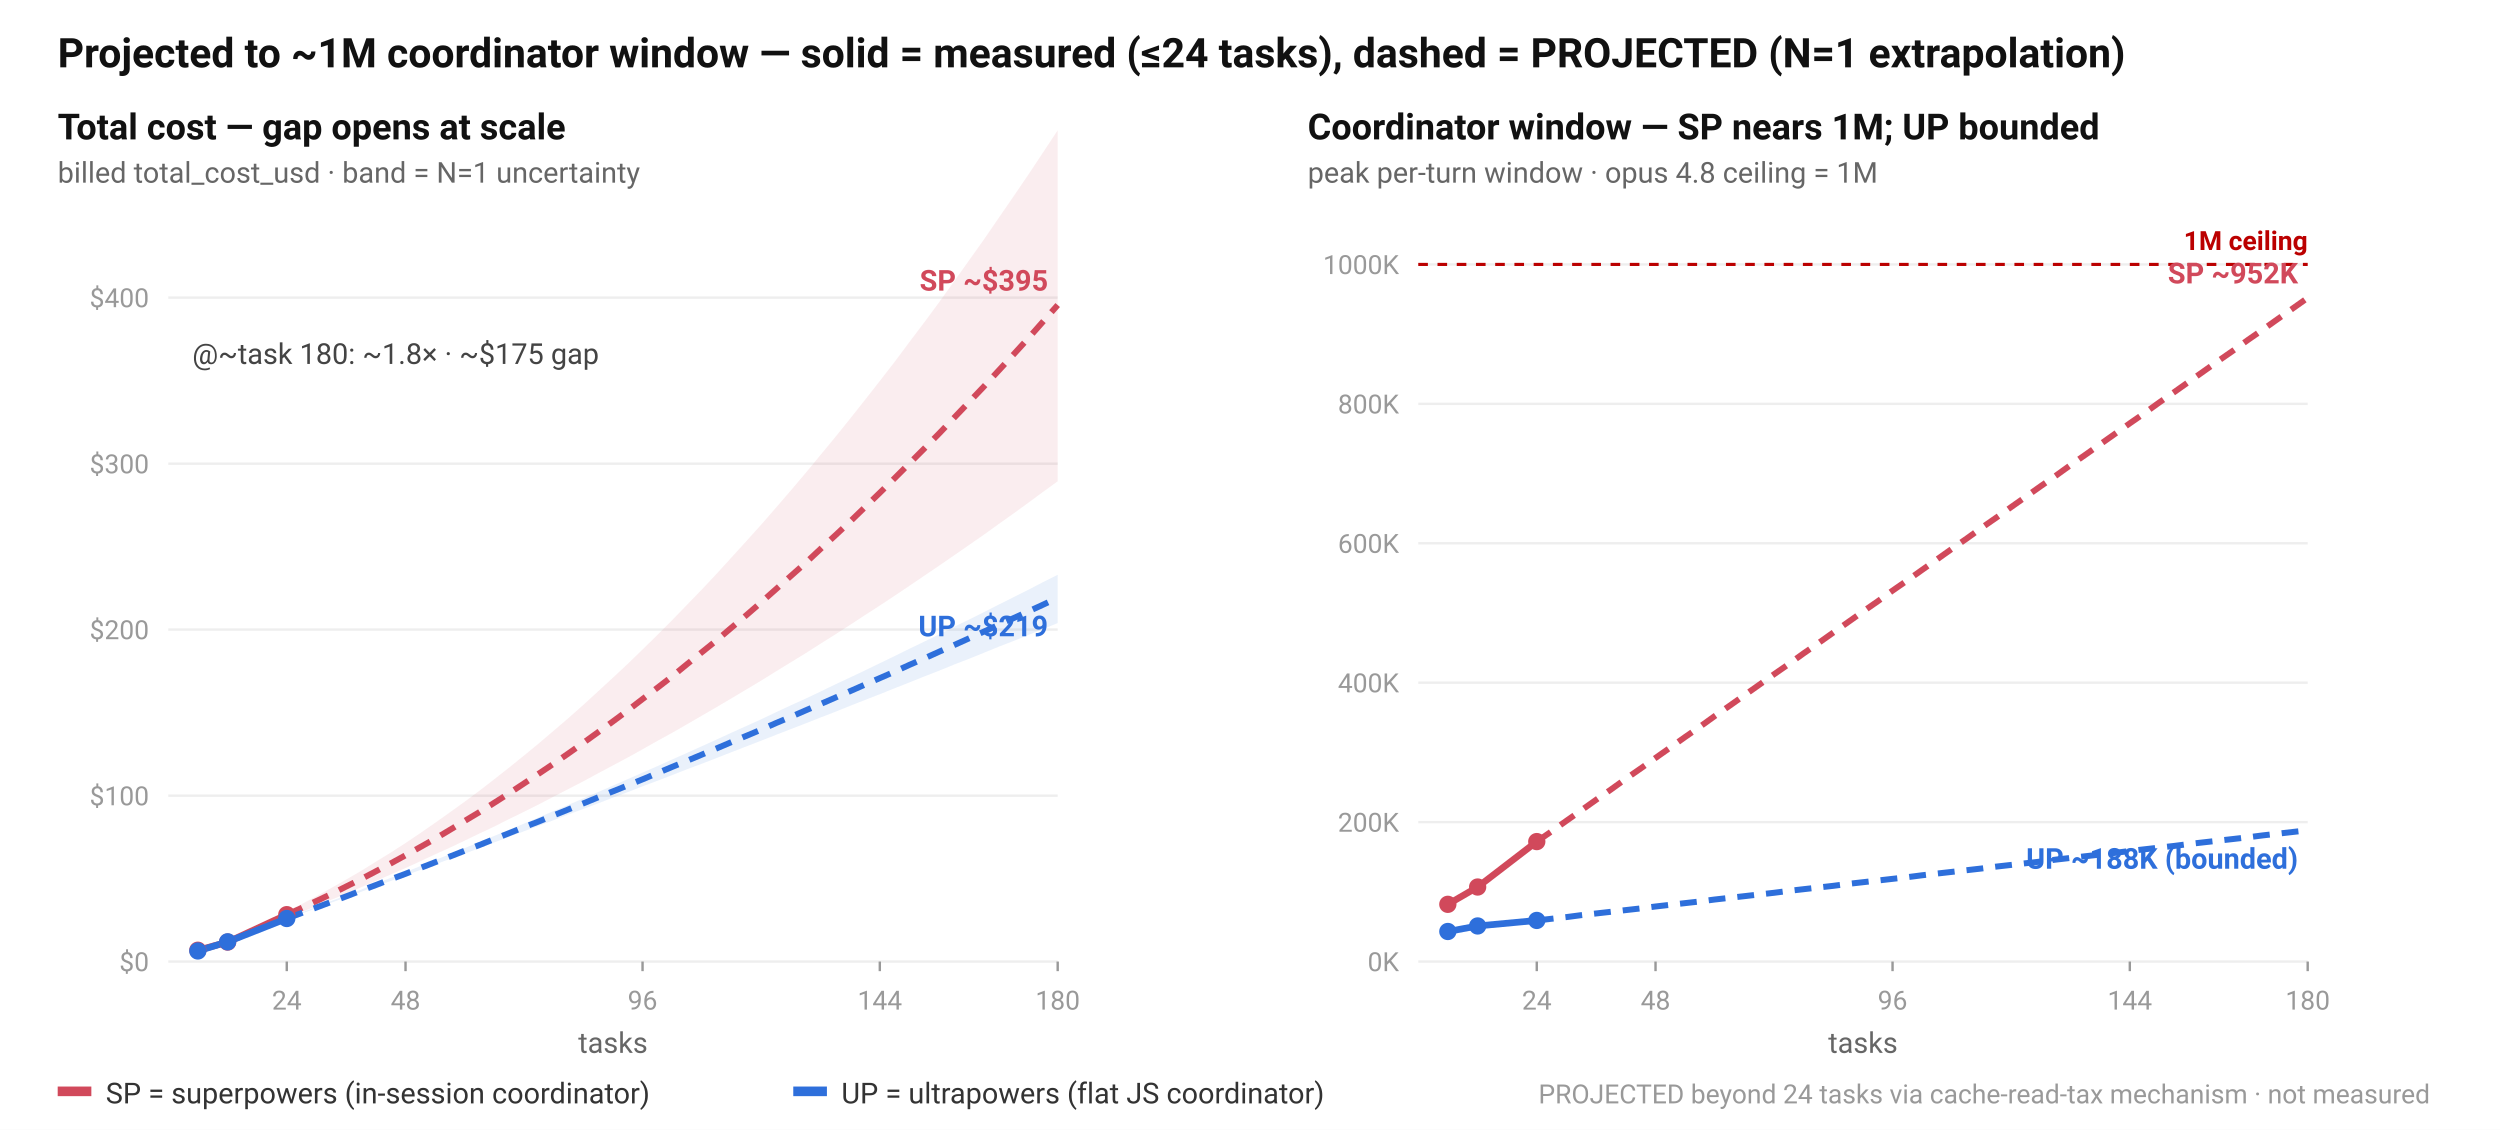
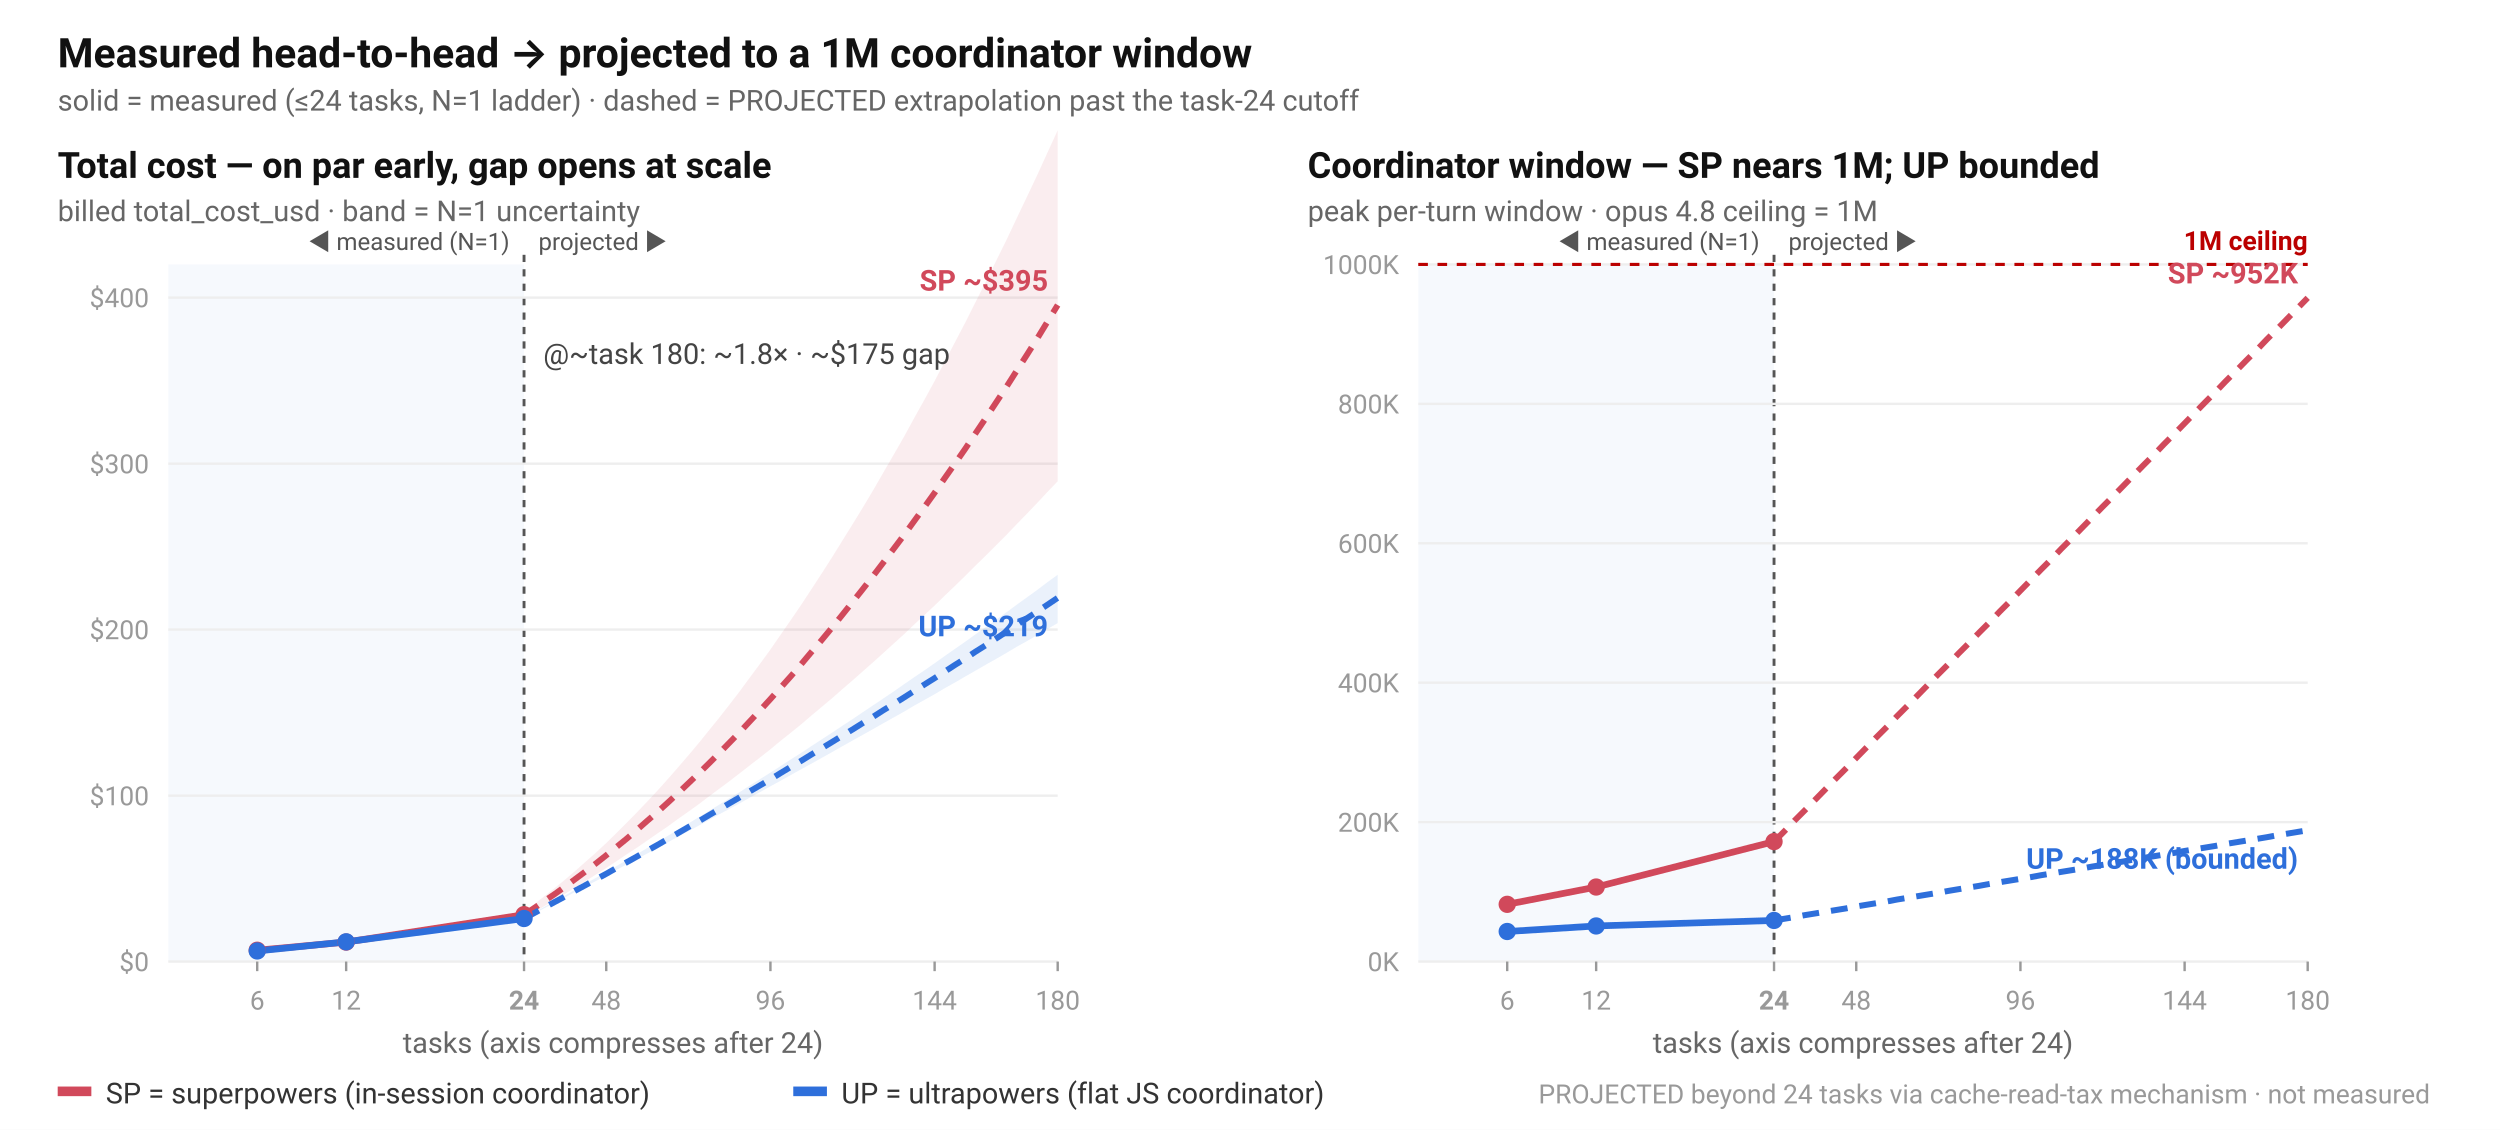
<svg xmlns="http://www.w3.org/2000/svg" width="1040" height="470" font-family="-apple-system,Segoe UI,Roboto,sans-serif" font-size="13">
  <rect width="1040" height="470" fill="#ffffff" />
-   <text x="24" y="28" font-size="17" font-weight="700" fill="#111">Projected to ~1M coordinator window — solid = measured (≤24 tasks), dashed = PROJECTED (N=1 extrapolation)</text>
-   <text x="24" y="58" font-size="15" font-weight="700" fill="#111">Total cost — gap opens at scale</text>
-   <text x="24" y="76" font-size="12" fill="#666">billed total_cost_usd · band = N=1 uncertainty</text>
+   <text x="24" y="28" font-size="17" font-weight="700" fill="#111">Measured head-to-head → projected to a 1M coordinator window</text>
+   <text x="24" y="46" font-size="12" fill="#666">solid = measured (≤24 tasks, N=1 ladder) · dashed = PROJECTED extrapolation past the task-24 cutoff</text>
+   <text x="24" y="74" font-size="15" font-weight="700" fill="#111">Total cost — on par early, gap opens at scale</text>
+   <text x="24" y="92" font-size="12" fill="#666">billed total_cost_usd · band = N=1 uncertainty</text>
+   <rect x="70" y="110.0" width="148.0" height="290" fill="#2e6fdb" fill-opacity="0.04" />
+   <line x1="218.0" y1="106.0" x2="218.0" y2="400" stroke="#555" stroke-width="1.2" stroke-dasharray="3,3" />
+   <text x="212.0" y="104.0" text-anchor="end" fill="#555" font-size="10">◀ measured (N=1)</text>
+   <text x="224.0" y="104.0" text-anchor="start" fill="#555" font-size="10">projected ▶</text>
  <line x1="70" y1="400.0" x2="440" y2="400.0" stroke="#eee" />
  <text x="62" y="404.0" text-anchor="end" fill="#999" font-size="11">$0</text>
  <line x1="70" y1="331.0" x2="440" y2="331.0" stroke="#eee" />
  <text x="62" y="335.0" text-anchor="end" fill="#999" font-size="11">$100</text>
  <line x1="70" y1="261.9" x2="440" y2="261.9" stroke="#eee" />
  <text x="62" y="265.9" text-anchor="end" fill="#999" font-size="11">$200</text>
  <line x1="70" y1="192.9" x2="440" y2="192.9" stroke="#eee" />
  <text x="62" y="196.9" text-anchor="end" fill="#999" font-size="11">$300</text>
  <line x1="70" y1="123.8" x2="440" y2="123.8" stroke="#eee" />
  <text x="62" y="127.8" text-anchor="end" fill="#999" font-size="11">$400</text>
-   <line x1="119.3" y1="400" x2="119.3" y2="404" stroke="#999" />
-   <text x="119.3" y="420" text-anchor="middle" fill="#999" font-size="11">24</text>
-   <line x1="168.7" y1="400" x2="168.7" y2="404" stroke="#999" />
-   <text x="168.7" y="420" text-anchor="middle" fill="#999" font-size="11">48</text>
-   <line x1="267.3" y1="400" x2="267.3" y2="404" stroke="#999" />
-   <text x="267.3" y="420" text-anchor="middle" fill="#999" font-size="11">96</text>
-   <line x1="366.0" y1="400" x2="366.0" y2="404" stroke="#999" />
-   <text x="366.0" y="420" text-anchor="middle" fill="#999" font-size="11">144</text>
+   <line x1="107.0" y1="400" x2="107.0" y2="404" stroke="#999" />
+   <text x="107.0" y="420" text-anchor="middle" fill="#999" font-size="11">6</text>
+   <line x1="144.0" y1="400" x2="144.0" y2="404" stroke="#999" />
+   <text x="144.0" y="420" text-anchor="middle" fill="#999" font-size="11">12</text>
+   <line x1="218.0" y1="400" x2="218.0" y2="404" stroke="#999" />
+   <text x="218.0" y="420" text-anchor="middle" fill="#999" font-size="11" font-weight="700">24</text>
+   <line x1="252.2" y1="400" x2="252.2" y2="404" stroke="#999" />
+   <text x="252.2" y="420" text-anchor="middle" fill="#999" font-size="11">48</text>
+   <line x1="320.5" y1="400" x2="320.5" y2="404" stroke="#999" />
+   <text x="320.5" y="420" text-anchor="middle" fill="#999" font-size="11">96</text>
+   <line x1="388.8" y1="400" x2="388.8" y2="404" stroke="#999" />
+   <text x="388.8" y="420" text-anchor="middle" fill="#999" font-size="11">144</text>
  <line x1="440.0" y1="400" x2="440.0" y2="404" stroke="#999" />
  <text x="440.0" y="420" text-anchor="middle" fill="#999" font-size="11">180</text>
-   <text x="255" y="438" text-anchor="middle" fill="#666" font-size="12">tasks</text>
-   <polygon points="119.3,379.2 125.5,376.1 131.7,372.8 137.8,369.4 144.0,365.9 150.2,362.3 156.3,358.5 162.5,354.7 168.7,350.7 174.8,346.6 181.0,342.3 187.2,337.9 193.3,333.5 199.5,328.9 205.7,324.1 211.8,319.3 218.0,314.3 224.2,309.2 230.3,304.0 236.5,298.7 242.7,293.2 248.8,287.6 255.0,281.9 261.2,276.1 267.3,270.2 273.5,264.1 279.7,257.9 285.8,251.6 292.0,245.2 298.2,238.6 304.3,231.9 310.5,225.1 316.7,218.2 322.8,211.2 329.0,204.0 335.2,196.7 341.3,189.3 347.5,181.8 353.7,174.1 359.8,166.4 366.0,158.5 372.2,150.5 378.3,142.3 384.5,134.1 390.7,125.7 396.8,117.2 403.0,108.5 409.2,99.8 415.3,90.9 421.5,81.9 427.7,72.8 433.8,63.6 440.0,54.2 440.0,200.2 433.8,204.7 427.7,209.2 421.5,213.7 415.3,218.1 409.2,222.5 403.0,226.8 396.8,231.1 390.7,235.3 384.5,239.5 378.3,243.7 372.2,247.8 366.0,251.9 359.8,255.9 353.7,259.9 347.5,263.9 341.3,267.8 335.2,271.7 329.0,275.5 322.8,279.3 316.7,283.1 310.5,286.8 304.3,290.5 298.2,294.1 292.0,297.7 285.8,301.3 279.7,304.8 273.5,308.2 267.3,311.7 261.2,315.1 255.0,318.4 248.8,321.7 242.7,325.0 236.5,328.2 230.3,331.4 224.2,334.6 218.0,337.7 211.8,340.7 205.7,343.8 199.5,346.7 193.3,349.7 187.2,352.6 181.0,355.4 174.8,358.3 168.7,361.1 162.5,363.8 156.3,366.5 150.2,369.1 144.0,371.8 137.8,374.3 131.7,376.9 125.5,379.4 119.3,381.8" fill="#d1495b" fill-opacity="0.10" stroke="none" />
-   <polygon points="119.3,381.9 125.5,379.6 131.7,377.2 137.8,374.8 144.0,372.5 150.2,370.1 156.3,367.6 162.5,365.2 168.7,362.8 174.8,360.3 181.0,357.8 187.2,355.3 193.3,352.8 199.5,350.3 205.7,347.7 211.8,345.2 218.0,342.6 224.2,340.0 230.3,337.4 236.5,334.8 242.7,332.1 248.8,329.5 255.0,326.8 261.2,324.1 267.3,321.4 273.5,318.7 279.7,315.9 285.8,313.2 292.0,310.4 298.2,307.6 304.3,304.8 310.5,302.0 316.7,299.2 322.8,296.3 329.0,293.4 335.2,290.6 341.3,287.7 347.5,284.7 353.7,281.8 359.8,278.9 366.0,275.9 372.2,272.9 378.3,269.9 384.5,266.9 390.7,263.9 396.8,260.8 403.0,257.8 409.2,254.7 415.3,251.6 421.5,248.5 427.7,245.4 433.8,242.2 440.0,239.1 440.0,259.2 433.8,261.7 427.7,264.2 421.5,266.7 415.3,269.1 409.2,271.6 403.0,274.1 396.8,276.5 390.7,279.0 384.5,281.4 378.3,283.9 372.2,286.3 366.0,288.8 359.8,291.2 353.7,293.6 347.5,296.1 341.3,298.5 335.2,300.9 329.0,303.3 322.8,305.7 316.7,308.1 310.5,310.5 304.3,312.9 298.2,315.3 292.0,317.7 285.8,320.0 279.7,322.4 273.5,324.8 267.3,327.1 261.2,329.5 255.0,331.8 248.8,334.2 242.7,336.5 236.5,338.8 230.3,341.2 224.2,343.5 218.0,345.8 211.8,348.1 205.7,350.4 199.5,352.8 193.3,355.1 187.2,357.3 181.0,359.6 174.8,361.9 168.7,364.2 162.5,366.5 156.3,368.7 150.2,371.0 144.0,373.3 137.8,375.5 131.7,377.8 125.5,380.0 119.3,382.3" fill="#2e6fdb" fill-opacity="0.10" stroke="none" />
-   <polyline points="119.3,380.5 125.5,377.7 131.7,374.8 137.8,371.9 144.0,368.8 150.2,365.7 156.3,362.5 162.5,359.2 168.7,355.8 174.8,352.4 181.0,348.9 187.2,345.2 193.3,341.5 199.5,337.8 205.7,333.9 211.8,330.0 218.0,325.9 224.2,321.8 230.3,317.7 236.5,313.4 242.7,309.0 248.8,304.6 255.0,300.1 261.2,295.5 267.3,290.8 273.5,286.1 279.7,281.3 285.8,276.3 292.0,271.3 298.2,266.3 304.3,261.1 310.5,255.9 316.7,250.5 322.8,245.1 329.0,239.6 335.2,234.1 341.3,228.4 347.5,222.7 353.7,216.9 359.8,211.0 366.0,205.0 372.2,198.9 378.3,192.8 384.5,186.6 390.7,180.3 396.8,173.9 403.0,167.4 409.2,160.9 415.3,154.3 421.5,147.6 427.7,140.8 433.8,133.9 440.0,126.9" fill="none" stroke="#d1495b" stroke-width="2.5" stroke-dasharray="7,5" />
-   <polyline points="119.3,382.1 125.5,379.8 131.7,377.5 137.8,375.2 144.0,372.9 150.2,370.5 156.3,368.2 162.5,365.8 168.7,363.5 174.8,361.1 181.0,358.7 187.2,356.3 193.3,353.9 199.5,351.5 205.7,349.0 211.8,346.6 218.0,344.1 224.2,341.7 230.3,339.2 236.5,336.7 242.7,334.2 248.8,331.7 255.0,329.2 261.2,326.7 267.3,324.2 273.5,321.6 279.7,319.0 285.8,316.5 292.0,313.9 298.2,311.3 304.3,308.7 310.5,306.1 316.7,303.5 322.8,300.8 329.0,298.2 335.2,295.5 341.3,292.9 347.5,290.2 353.7,287.5 359.8,284.8 366.0,282.1 372.2,279.4 378.3,276.6 384.5,273.9 390.7,271.1 396.8,268.4 403.0,265.6 409.2,262.8 415.3,260.0 421.5,257.2 427.7,254.4 433.8,251.6 440.0,248.7" fill="none" stroke="#2e6fdb" stroke-width="2.5" stroke-dasharray="7,5" />
-   <polyline points="82.3,395.3 94.7,391.9 119.3,380.5" fill="none" stroke="#d1495b" stroke-width="2.8" />
-   <polyline points="82.3,395.6 94.7,391.8 119.3,382.1" fill="none" stroke="#2e6fdb" stroke-width="2.8" />
-   <circle cx="82.3" cy="395.3" r="3.6" fill="#d1495b" />
-   <circle cx="94.7" cy="391.9" r="3.6" fill="#d1495b" />
-   <circle cx="119.3" cy="380.5" r="3.6" fill="#d1495b" />
-   <circle cx="82.3" cy="395.6" r="3.6" fill="#2e6fdb" />
-   <circle cx="94.7" cy="391.8" r="3.6" fill="#2e6fdb" />
-   <circle cx="119.3" cy="382.1" r="3.6" fill="#2e6fdb" />
+   <text x="255" y="438" text-anchor="middle" fill="#666" font-size="12">tasks (axis compresses after 24)</text>
+   <polygon points="218.0,379.2 222.3,376.1 226.5,372.8 230.8,369.4 235.1,365.9 239.3,362.3 243.6,358.5 247.9,354.7 252.2,350.7 256.4,346.6 260.7,342.3 265.0,337.9 269.2,333.5 273.5,328.9 277.8,324.1 282.0,319.3 286.3,314.3 290.6,309.2 294.8,304.0 299.1,298.7 303.4,293.2 307.7,287.6 311.9,281.9 316.2,276.1 320.5,270.2 324.7,264.1 329.0,257.9 333.3,251.6 337.5,245.2 341.8,238.6 346.1,231.9 350.3,225.1 354.6,218.2 358.9,211.2 363.2,204.0 367.4,196.7 371.7,189.3 376.0,181.8 380.2,174.1 384.5,166.4 388.8,158.5 393.0,150.5 397.3,142.3 401.6,134.1 405.8,125.7 410.1,117.2 414.4,108.5 418.7,99.8 422.9,90.9 427.2,81.9 431.5,72.8 435.7,63.6 440.0,54.2 440.0,200.2 435.7,204.7 431.5,209.2 427.2,213.7 422.9,218.1 418.7,222.5 414.4,226.8 410.1,231.1 405.8,235.3 401.6,239.5 397.3,243.7 393.0,247.8 388.8,251.9 384.5,255.9 380.2,259.9 376.0,263.9 371.7,267.8 367.4,271.7 363.2,275.5 358.9,279.3 354.6,283.1 350.3,286.8 346.1,290.5 341.8,294.1 337.5,297.7 333.3,301.3 329.0,304.8 324.7,308.2 320.5,311.7 316.2,315.1 311.9,318.4 307.7,321.7 303.4,325.0 299.1,328.2 294.8,331.4 290.6,334.6 286.3,337.7 282.0,340.7 277.8,343.8 273.5,346.7 269.2,349.7 265.0,352.6 260.7,355.4 256.4,358.3 252.2,361.1 247.9,363.8 243.6,366.5 239.3,369.1 235.1,371.8 230.8,374.3 226.5,376.9 222.3,379.4 218.0,381.8" fill="#d1495b" fill-opacity="0.10" stroke="none" />
+   <polygon points="218.0,381.9 222.3,379.6 226.5,377.2 230.8,374.8 235.1,372.5 239.3,370.1 243.6,367.6 247.9,365.2 252.2,362.8 256.4,360.3 260.7,357.8 265.0,355.3 269.2,352.8 273.5,350.3 277.8,347.7 282.0,345.2 286.3,342.6 290.6,340.0 294.8,337.4 299.1,334.8 303.4,332.1 307.7,329.5 311.9,326.8 316.2,324.1 320.5,321.4 324.7,318.7 329.0,315.9 333.3,313.2 337.5,310.4 341.8,307.6 346.1,304.8 350.3,302.0 354.6,299.2 358.9,296.3 363.2,293.4 367.4,290.6 371.7,287.7 376.0,284.7 380.2,281.8 384.5,278.9 388.8,275.9 393.0,272.9 397.3,269.9 401.6,266.9 405.8,263.9 410.1,260.8 414.4,257.8 418.7,254.7 422.9,251.6 427.2,248.5 431.5,245.4 435.7,242.2 440.0,239.1 440.0,259.2 435.7,261.7 431.5,264.2 427.2,266.7 422.9,269.1 418.7,271.6 414.4,274.1 410.1,276.5 405.8,279.0 401.6,281.4 397.3,283.9 393.0,286.3 388.8,288.8 384.5,291.2 380.2,293.6 376.0,296.1 371.7,298.5 367.4,300.9 363.2,303.3 358.9,305.7 354.6,308.1 350.3,310.5 346.1,312.9 341.8,315.3 337.5,317.7 333.3,320.0 329.0,322.4 324.7,324.8 320.5,327.1 316.2,329.5 311.9,331.8 307.7,334.2 303.4,336.5 299.1,338.8 294.8,341.2 290.6,343.5 286.3,345.8 282.0,348.1 277.8,350.4 273.5,352.8 269.2,355.1 265.0,357.3 260.7,359.6 256.4,361.9 252.2,364.2 247.9,366.5 243.6,368.7 239.3,371.0 235.1,373.3 230.8,375.5 226.5,377.8 222.3,380.0 218.0,382.3" fill="#2e6fdb" fill-opacity="0.10" stroke="none" />
+   <polyline points="218.0,380.5 222.3,377.7 226.5,374.8 230.8,371.9 235.1,368.8 239.3,365.7 243.6,362.5 247.9,359.2 252.2,355.8 256.4,352.4 260.7,348.9 265.0,345.2 269.2,341.5 273.5,337.8 277.8,333.9 282.0,330.0 286.3,325.9 290.6,321.8 294.8,317.7 299.1,313.4 303.4,309.0 307.7,304.6 311.9,300.1 316.2,295.5 320.5,290.8 324.7,286.1 329.0,281.3 333.3,276.3 337.5,271.3 341.8,266.3 346.1,261.1 350.3,255.9 354.6,250.5 358.9,245.1 363.2,239.6 367.4,234.1 371.7,228.4 376.0,222.7 380.2,216.9 384.5,211.0 388.8,205.0 393.0,198.9 397.3,192.8 401.6,186.6 405.8,180.3 410.1,173.9 414.4,167.4 418.7,160.9 422.9,154.3 427.2,147.6 431.5,140.8 435.7,133.9 440.0,126.9" fill="none" stroke="#d1495b" stroke-width="2.5" stroke-dasharray="7,5" />
+   <polyline points="218.0,382.1 222.3,379.8 226.5,377.5 230.8,375.2 235.1,372.9 239.3,370.5 243.6,368.2 247.9,365.8 252.2,363.5 256.4,361.1 260.7,358.7 265.0,356.3 269.2,353.9 273.5,351.5 277.8,349.0 282.0,346.6 286.3,344.1 290.6,341.7 294.8,339.2 299.1,336.7 303.4,334.2 307.7,331.7 311.9,329.2 316.2,326.7 320.5,324.2 324.7,321.6 329.0,319.0 333.3,316.5 337.5,313.9 341.8,311.3 346.1,308.7 350.3,306.1 354.6,303.5 358.9,300.8 363.2,298.2 367.4,295.5 371.7,292.9 376.0,290.2 380.2,287.5 384.5,284.8 388.8,282.1 393.0,279.4 397.3,276.6 401.6,273.9 405.8,271.1 410.1,268.4 414.4,265.6 418.7,262.8 422.9,260.0 427.2,257.2 431.5,254.4 435.7,251.6 440.0,248.7" fill="none" stroke="#2e6fdb" stroke-width="2.5" stroke-dasharray="7,5" />
+   <polyline points="107.0,395.3 144.0,391.9 218.0,380.5" fill="none" stroke="#d1495b" stroke-width="2.8" />
+   <polyline points="107.0,395.6 144.0,391.8 218.0,382.1" fill="none" stroke="#2e6fdb" stroke-width="2.8" />
+   <circle cx="107.0" cy="395.3" r="3.6" fill="#d1495b" />
+   <circle cx="144.0" cy="391.9" r="3.6" fill="#d1495b" />
+   <circle cx="218.0" cy="380.5" r="3.6" fill="#d1495b" />
+   <circle cx="107.0" cy="395.6" r="3.6" fill="#2e6fdb" />
+   <circle cx="144.0" cy="391.8" r="3.6" fill="#2e6fdb" />
+   <circle cx="218.0" cy="382.1" r="3.6" fill="#2e6fdb" />
  <text x="436.0" y="120.9" text-anchor="end" fill="#d1495b" font-size="12" font-weight="700">SP ~$395</text>
  <text x="436.0" y="264.7" text-anchor="end" fill="#2e6fdb" font-size="12" font-weight="700">UP ~$219</text>
-   <text x="80" y="151.4" fill="#444" font-size="12">@~task 180: ~1.8× · ~$175 gap</text>
-   <text x="544" y="58" font-size="15" font-weight="700" fill="#111">Coordinator window — SP nears 1M; UP bounded</text>
-   <text x="544" y="76" font-size="12" fill="#666">peak per-turn window · opus 4.8 ceiling = 1M</text>
+   <text x="226.0" y="151.4" fill="#444" font-size="12">@~task 180: ~1.8× · ~$175 gap</text>
+   <text x="544" y="74" font-size="15" font-weight="700" fill="#111">Coordinator window — SP nears 1M; UP bounded</text>
+   <text x="544" y="92" font-size="12" fill="#666">peak per-turn window · opus 4.8 ceiling = 1M</text>
+   <rect x="590" y="110.0" width="148.0" height="290" fill="#2e6fdb" fill-opacity="0.04" />
+   <line x1="738.0" y1="106.0" x2="738.0" y2="400" stroke="#555" stroke-width="1.2" stroke-dasharray="3,3" />
+   <text x="732.0" y="104.0" text-anchor="end" fill="#555" font-size="10">◀ measured (N=1)</text>
+   <text x="744.0" y="104.0" text-anchor="start" fill="#555" font-size="10">projected ▶</text>
  <line x1="590" y1="400.0" x2="960" y2="400.0" stroke="#eee" />
  <text x="582" y="404.0" text-anchor="end" fill="#999" font-size="11">0K</text>
  <line x1="590" y1="342.0" x2="960" y2="342.0" stroke="#eee" />
  <text x="582" y="346.0" text-anchor="end" fill="#999" font-size="11">200K</text>
  <line x1="590" y1="284.0" x2="960" y2="284.0" stroke="#eee" />
  <text x="582" y="288.0" text-anchor="end" fill="#999" font-size="11">400K</text>
  <line x1="590" y1="226.0" x2="960" y2="226.0" stroke="#eee" />
  <text x="582" y="230.0" text-anchor="end" fill="#999" font-size="11">600K</text>
  <line x1="590" y1="168.0" x2="960" y2="168.0" stroke="#eee" />
  <text x="582" y="172.0" text-anchor="end" fill="#999" font-size="11">800K</text>
  <line x1="590" y1="110.0" x2="960" y2="110.0" stroke="#eee" />
  <text x="582" y="114.0" text-anchor="end" fill="#999" font-size="11">1000K</text>
-   <line x1="639.3" y1="400" x2="639.3" y2="404" stroke="#999" />
-   <text x="639.3" y="420" text-anchor="middle" fill="#999" font-size="11">24</text>
-   <line x1="688.7" y1="400" x2="688.7" y2="404" stroke="#999" />
-   <text x="688.7" y="420" text-anchor="middle" fill="#999" font-size="11">48</text>
-   <line x1="787.3" y1="400" x2="787.3" y2="404" stroke="#999" />
-   <text x="787.3" y="420" text-anchor="middle" fill="#999" font-size="11">96</text>
-   <line x1="886.0" y1="400" x2="886.0" y2="404" stroke="#999" />
-   <text x="886.0" y="420" text-anchor="middle" fill="#999" font-size="11">144</text>
+   <line x1="627.0" y1="400" x2="627.0" y2="404" stroke="#999" />
+   <text x="627.0" y="420" text-anchor="middle" fill="#999" font-size="11">6</text>
+   <line x1="664.0" y1="400" x2="664.0" y2="404" stroke="#999" />
+   <text x="664.0" y="420" text-anchor="middle" fill="#999" font-size="11">12</text>
+   <line x1="738.0" y1="400" x2="738.0" y2="404" stroke="#999" />
+   <text x="738.0" y="420" text-anchor="middle" fill="#999" font-size="11" font-weight="700">24</text>
+   <line x1="772.2" y1="400" x2="772.2" y2="404" stroke="#999" />
+   <text x="772.2" y="420" text-anchor="middle" fill="#999" font-size="11">48</text>
+   <line x1="840.5" y1="400" x2="840.5" y2="404" stroke="#999" />
+   <text x="840.5" y="420" text-anchor="middle" fill="#999" font-size="11">96</text>
+   <line x1="908.8" y1="400" x2="908.8" y2="404" stroke="#999" />
+   <text x="908.8" y="420" text-anchor="middle" fill="#999" font-size="11">144</text>
  <line x1="960.0" y1="400" x2="960.0" y2="404" stroke="#999" />
  <text x="960.0" y="420" text-anchor="middle" fill="#999" font-size="11">180</text>
-   <text x="775" y="438" text-anchor="middle" fill="#666" font-size="12">tasks</text>
+   <text x="775" y="438" text-anchor="middle" fill="#666" font-size="12">tasks (axis compresses after 24)</text>
  <line x1="590" y1="110.0" x2="960" y2="110.0" stroke="#b00" stroke-width="1.3" stroke-dasharray="4,4" />
  <text x="960.0" y="104.0" text-anchor="end" fill="#b00" font-size="11" font-weight="700">1M ceiling</text>
-   <polyline points="639.3,350.1 645.5,345.8 651.7,341.4 657.8,337.1 664.0,332.7 670.2,328.4 676.3,324.0 682.5,319.7 688.7,315.3 694.8,311.0 701.0,306.6 707.2,302.3 713.3,297.9 719.5,293.6 725.7,289.2 731.8,284.9 738.0,280.5 744.2,276.2 750.3,271.8 756.5,267.5 762.7,263.1 768.8,258.8 775.0,254.4 781.2,250.1 787.3,245.7 793.5,241.4 799.7,237.0 805.8,232.7 812.0,228.3 818.2,224.0 824.3,219.6 830.5,215.3 836.7,210.9 842.8,206.6 849.0,202.2 855.2,197.9 861.3,193.5 867.5,189.2 873.7,184.8 879.8,180.5 886.0,176.1 892.2,171.8 898.3,167.4 904.5,163.1 910.7,158.7 916.8,154.4 923.0,150.0 929.2,145.7 935.3,141.3 941.5,137.0 947.7,132.6 953.8,128.3 960.0,123.9" fill="none" stroke="#d1495b" stroke-width="2.5" stroke-dasharray="7,5" />
-   <polyline points="639.3,382.9 645.5,382.2 651.7,381.5 657.8,380.7 664.0,380.0 670.2,379.3 676.3,378.6 682.5,377.9 688.7,377.1 694.8,376.4 701.0,375.7 707.2,375.0 713.3,374.2 719.5,373.5 725.7,372.8 731.8,372.1 738.0,371.4 744.2,370.6 750.3,369.9 756.5,369.2 762.7,368.5 768.8,367.7 775.0,367.0 781.2,366.3 787.3,365.6 793.5,364.9 799.7,364.1 805.8,363.4 812.0,362.7 818.2,362.0 824.3,361.3 830.5,360.5 836.7,359.8 842.8,359.1 849.0,358.4 855.2,357.6 861.3,356.9 867.5,356.2 873.7,355.5 879.8,354.8 886.0,354.0 892.2,353.3 898.3,352.6 904.5,351.9 910.7,351.1 916.8,350.4 923.0,349.7 929.2,349.0 935.3,348.3 941.5,347.5 947.7,346.8 953.8,346.1 960.0,345.4" fill="none" stroke="#2e6fdb" stroke-width="2.5" stroke-dasharray="7,5" />
-   <polyline points="602.3,376.2 614.7,369.0 639.3,350.1" fill="none" stroke="#d1495b" stroke-width="2.8" />
-   <polyline points="602.3,387.5 614.7,385.2 639.3,382.9" fill="none" stroke="#2e6fdb" stroke-width="2.8" />
-   <circle cx="602.3" cy="376.2" r="3.6" fill="#d1495b" />
-   <circle cx="614.7" cy="369.0" r="3.6" fill="#d1495b" />
-   <circle cx="639.3" cy="350.1" r="3.6" fill="#d1495b" />
-   <circle cx="602.3" cy="387.5" r="3.6" fill="#2e6fdb" />
-   <circle cx="614.7" cy="385.2" r="3.6" fill="#2e6fdb" />
-   <circle cx="639.3" cy="382.9" r="3.6" fill="#2e6fdb" />
+   <polyline points="738.0,350.1 742.3,345.8 746.5,341.4 750.8,337.1 755.1,332.7 759.3,328.4 763.6,324.0 767.9,319.7 772.2,315.3 776.4,311.0 780.7,306.6 785.0,302.3 789.2,297.9 793.5,293.6 797.8,289.2 802.0,284.9 806.3,280.5 810.6,276.2 814.8,271.8 819.1,267.5 823.4,263.1 827.7,258.8 831.9,254.4 836.2,250.1 840.5,245.7 844.7,241.4 849.0,237.0 853.3,232.7 857.5,228.3 861.8,224.0 866.1,219.6 870.3,215.3 874.6,210.9 878.9,206.6 883.2,202.2 887.4,197.9 891.7,193.5 896.0,189.2 900.2,184.8 904.5,180.5 908.8,176.1 913.0,171.8 917.3,167.4 921.6,163.1 925.8,158.7 930.1,154.4 934.4,150.0 938.7,145.7 942.9,141.3 947.2,137.0 951.5,132.6 955.7,128.3 960.0,123.9" fill="none" stroke="#d1495b" stroke-width="2.5" stroke-dasharray="7,5" />
+   <polyline points="738.0,382.9 742.3,382.2 746.5,381.5 750.8,380.7 755.1,380.0 759.3,379.3 763.6,378.6 767.9,377.9 772.2,377.1 776.4,376.4 780.7,375.7 785.0,375.0 789.2,374.2 793.5,373.5 797.8,372.8 802.0,372.1 806.3,371.4 810.6,370.6 814.8,369.9 819.1,369.2 823.4,368.5 827.7,367.7 831.9,367.0 836.2,366.3 840.5,365.6 844.7,364.9 849.0,364.1 853.3,363.4 857.5,362.7 861.8,362.0 866.1,361.3 870.3,360.5 874.6,359.8 878.9,359.1 883.2,358.4 887.4,357.6 891.7,356.9 896.0,356.2 900.2,355.5 904.5,354.8 908.8,354.0 913.0,353.3 917.3,352.6 921.6,351.9 925.8,351.1 930.1,350.4 934.4,349.7 938.7,349.0 942.9,348.3 947.2,347.5 951.5,346.8 955.7,346.1 960.0,345.4" fill="none" stroke="#2e6fdb" stroke-width="2.5" stroke-dasharray="7,5" />
+   <polyline points="627.0,376.2 664.0,369.0 738.0,350.1" fill="none" stroke="#d1495b" stroke-width="2.8" />
+   <polyline points="627.0,387.5 664.0,385.2 738.0,382.9" fill="none" stroke="#2e6fdb" stroke-width="2.8" />
+   <circle cx="627.0" cy="376.2" r="3.6" fill="#d1495b" />
+   <circle cx="664.0" cy="369.0" r="3.6" fill="#d1495b" />
+   <circle cx="738.0" cy="350.1" r="3.6" fill="#d1495b" />
+   <circle cx="627.0" cy="387.5" r="3.6" fill="#2e6fdb" />
+   <circle cx="664.0" cy="385.2" r="3.6" fill="#2e6fdb" />
+   <circle cx="738.0" cy="382.9" r="3.6" fill="#2e6fdb" />
  <text x="956.0" y="117.9" text-anchor="end" fill="#d1495b" font-size="12" font-weight="700">SP ~952K</text>
  <text x="956.0" y="361.4" text-anchor="end" fill="#2e6fdb" font-size="12" font-weight="700">UP ~188K (bounded)</text>
  <rect x="24" y="452" width="14" height="4" fill="#d1495b" />
  <text x="44" y="459" fill="#333" font-size="12">SP = superpowers (in-session coordinator)</text>
  <rect x="330" y="452" width="14" height="4" fill="#2e6fdb" />
  <text x="350" y="459" fill="#333" font-size="12">UP = ultrapowers (flat JS coordinator)</text>
  <text x="640" y="459" fill="#999" font-size="11">PROJECTED beyond 24 tasks via cache-read-tax mechanism · not measured</text>
</svg>
